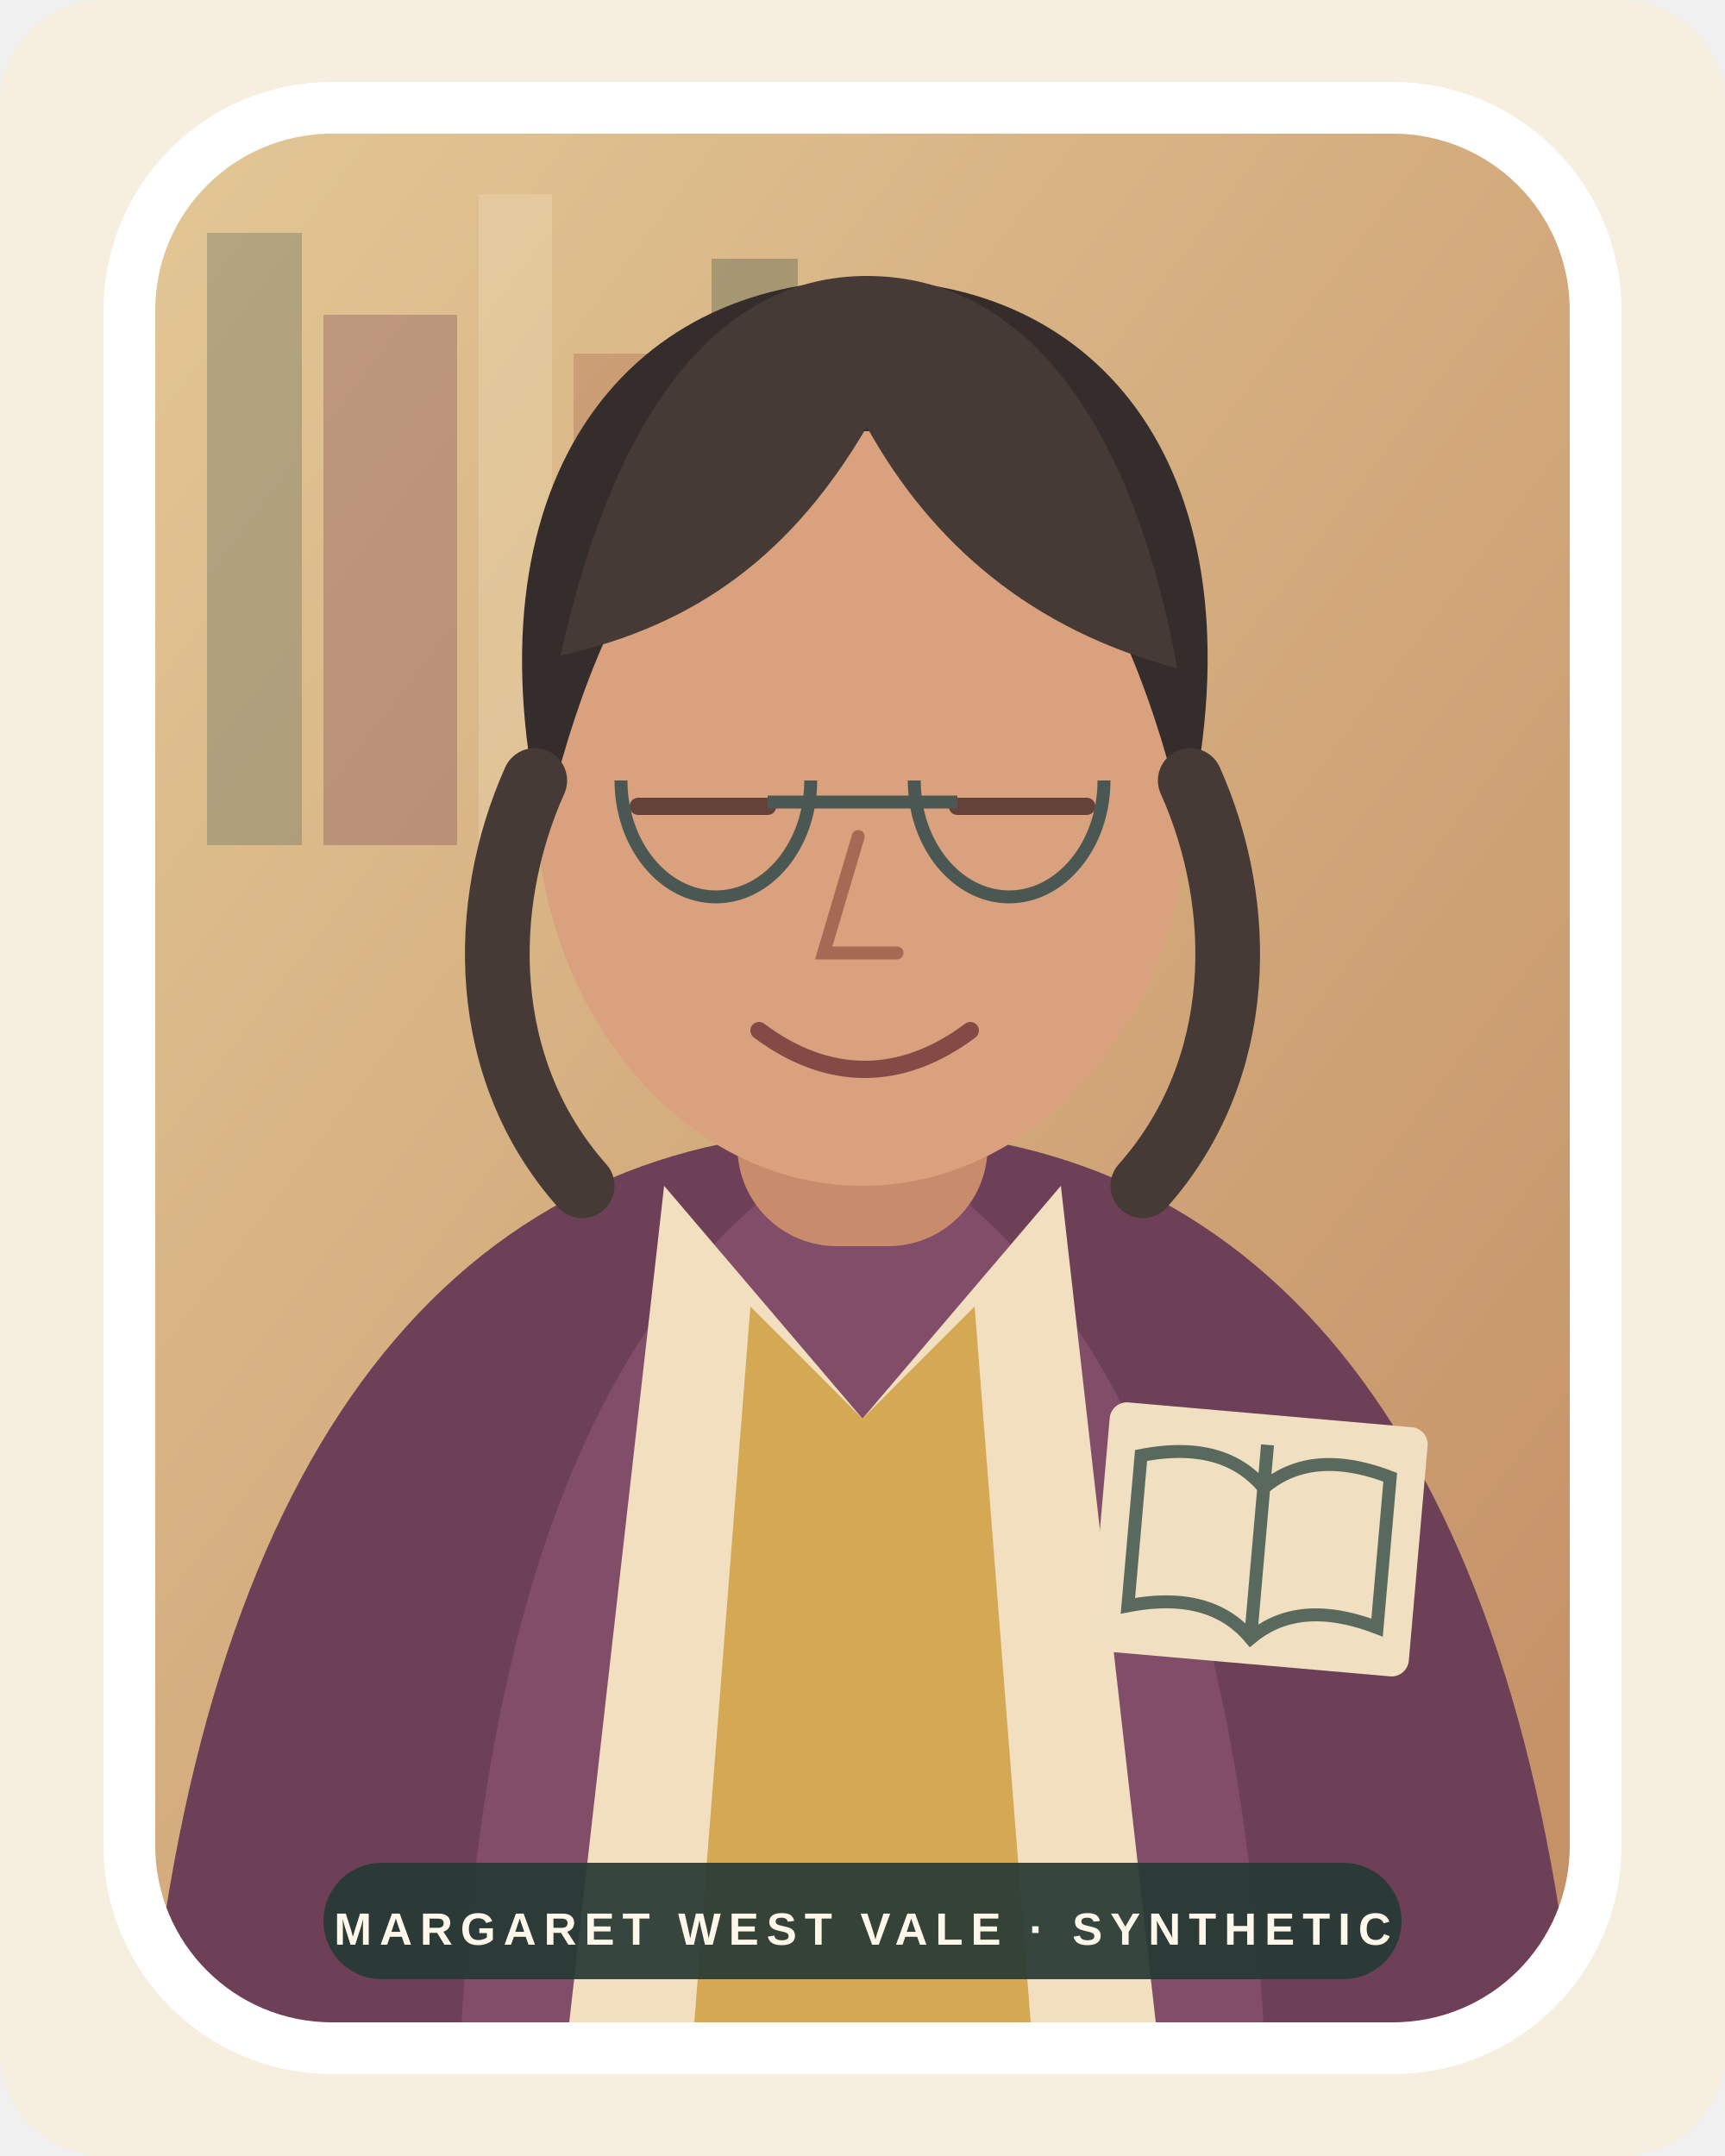
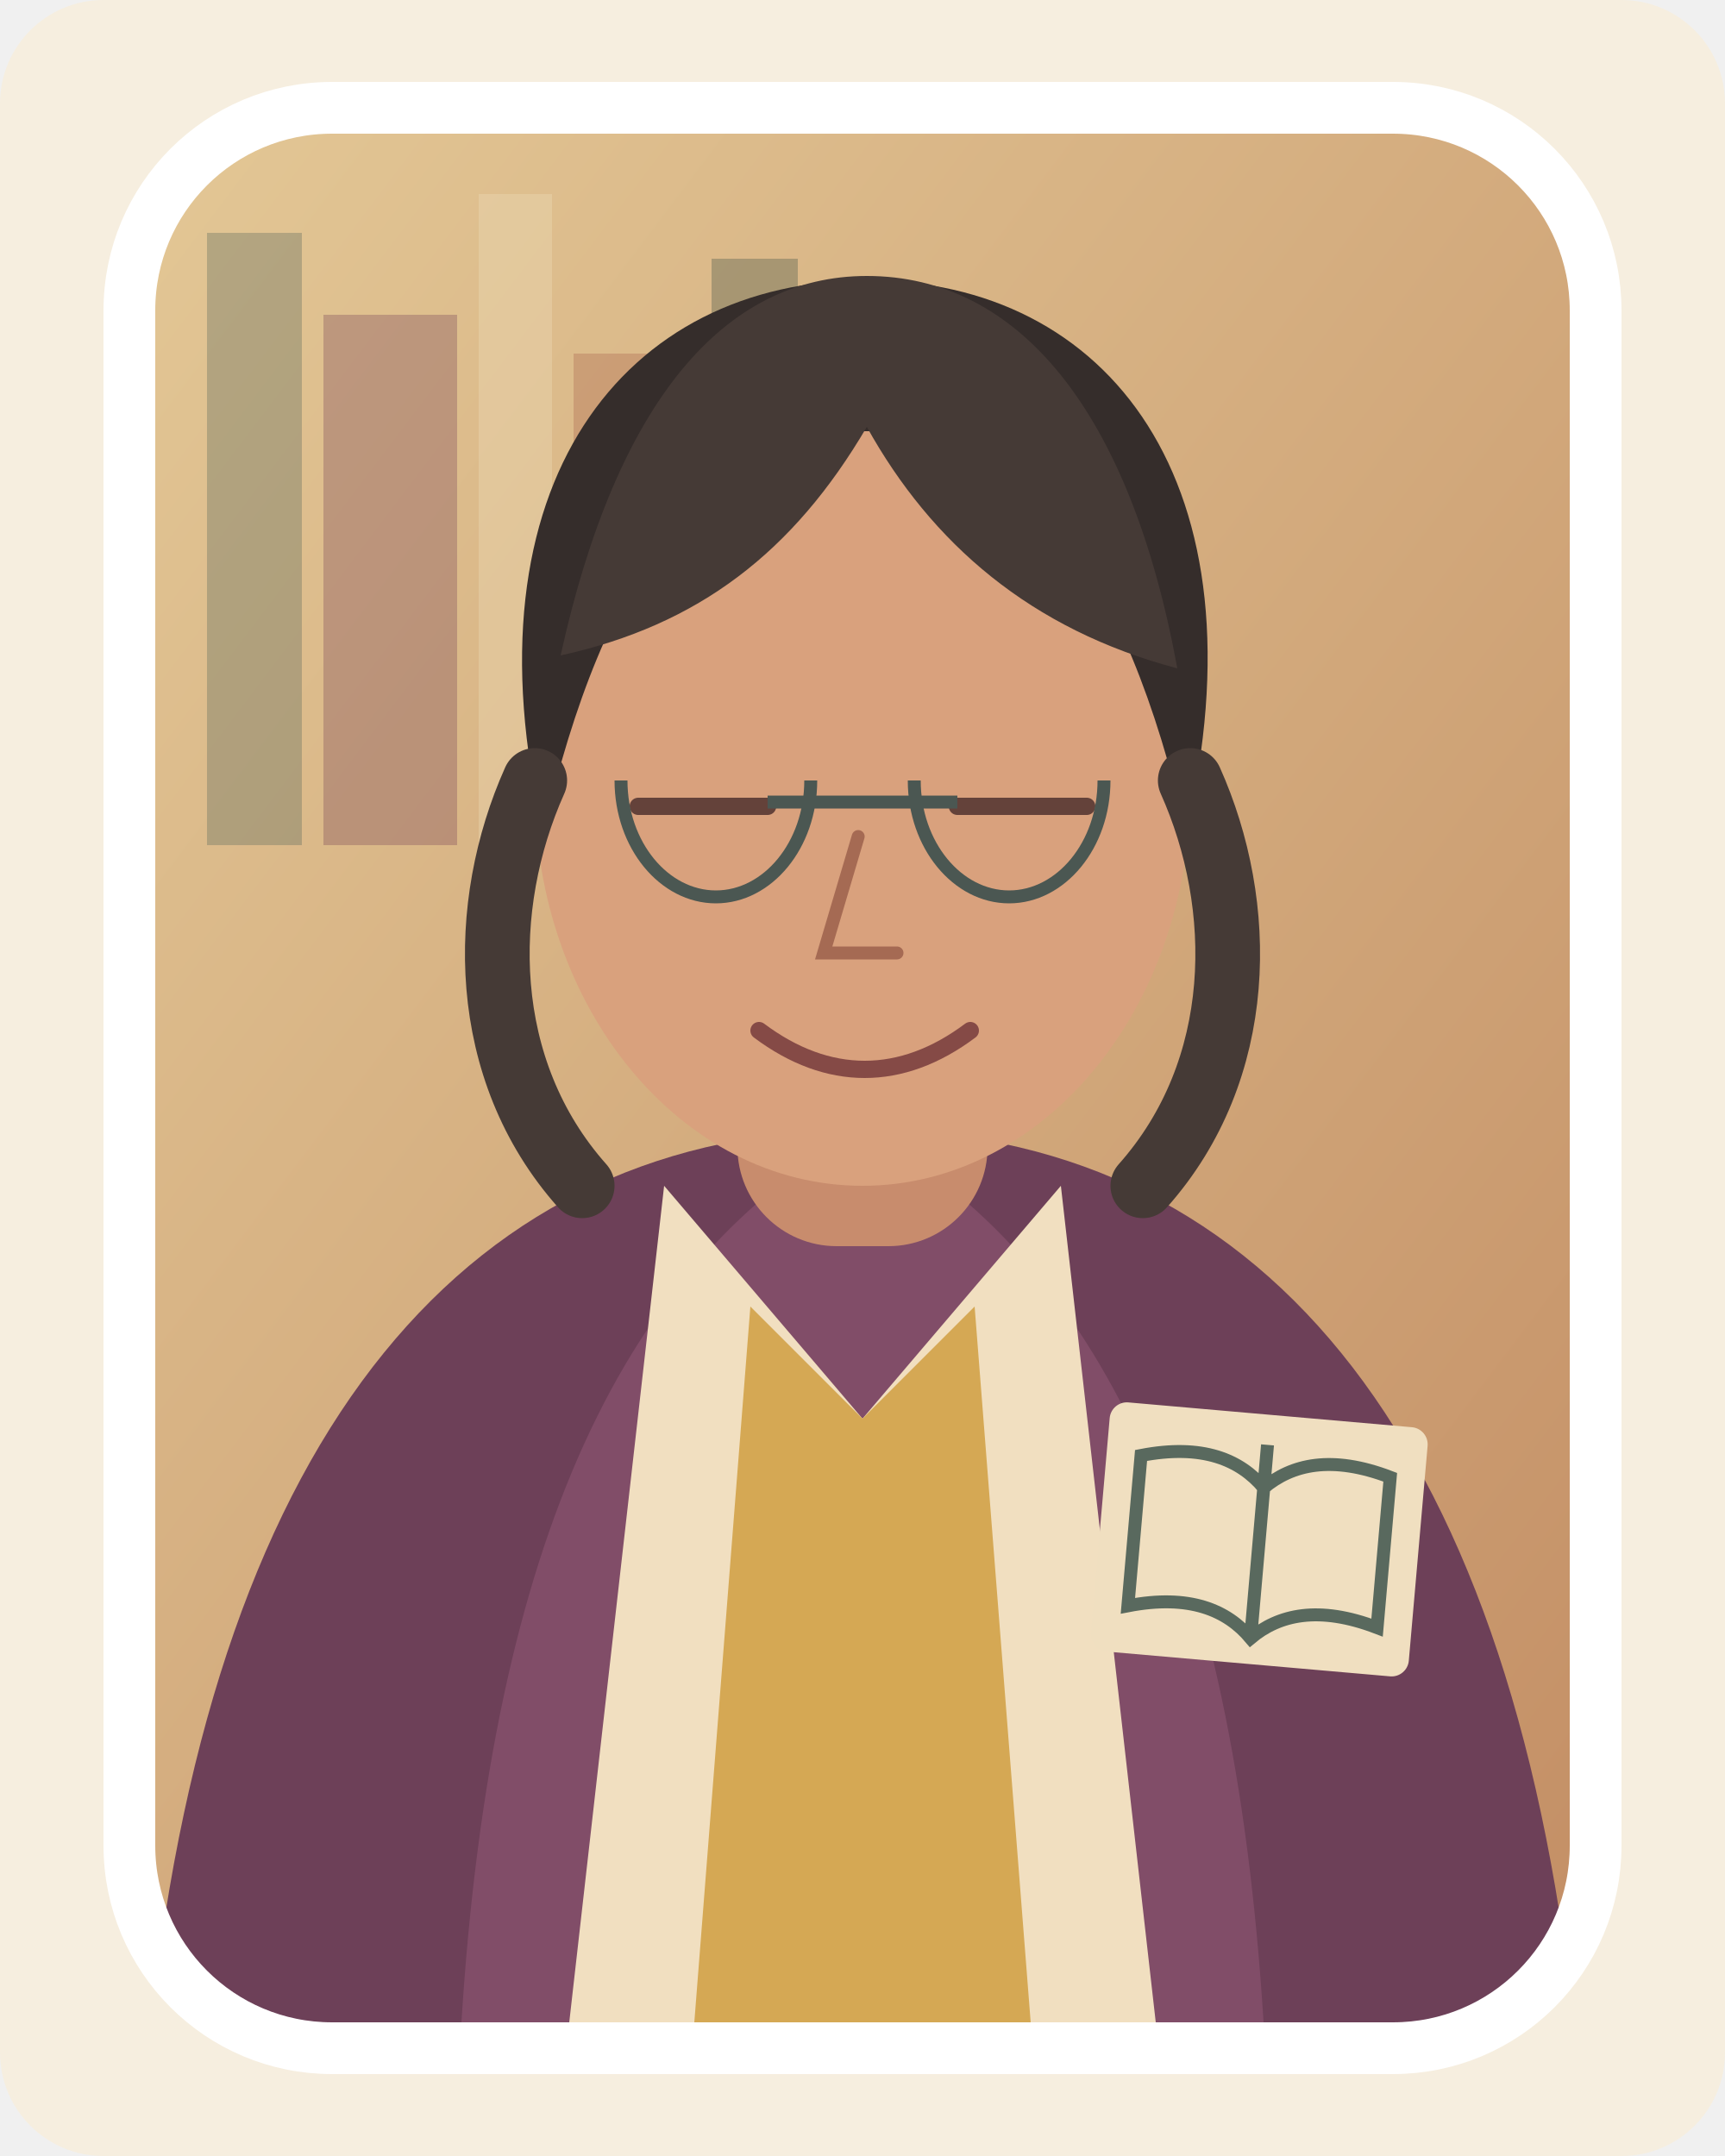
<svg xmlns="http://www.w3.org/2000/svg" viewBox="0 0 400 500" role="img" aria-labelledby="title desc">
  <defs>
    <linearGradient id="bg-margaret" x1="0" y1="0" x2="1" y2="1">
      <stop stop-color="#E4C997" />
      <stop offset="1" stop-color="#C28C63" />
    </linearGradient>
    <clipPath id="frame-margaret">
      <path d="M30 72c0-26 21-47 47-47h246c26 0 47 21 47 47v356c0 26-21 47-47 47H77c-26 0-47-21-47-47Z" />
    </clipPath>
  </defs>
  <rect width="400" height="500" rx="24" fill="#F6EEDF" />
  <g clip-path="url(#frame-margaret)">
    <rect x="25" y="20" width="350" height="460" fill="url(#bg-margaret)" />
    <g opacity=".32">
      <rect x="48" y="54" width="22" height="142" fill="#4E6257" />
      <rect x="75" y="73" width="31" height="123" fill="#763E55" />
      <rect x="111" y="45" width="17" height="151" fill="#F0E0BD" />
      <rect x="133" y="82" width="27" height="114" fill="#A75D47" />
      <rect x="165" y="60" width="20" height="136" fill="#394A43" />
      <rect x="190" y="88" width="33" height="108" fill="#7C4D5F" />
    </g>
    <path d="M35 469c15-138 74-207 165-207s150 69 165 207" fill="#6D4058" />
    <path d="M107 469c7-112 38-177 93-207 55 30 86 95 93 207" fill="#814D68" />
    <path d="M154 275l46 54 46-54 22 194H132Z" fill="#F1DFC0" />
    <path d="M174 303l26 26 26-26 13 166h-78Z" fill="#D5A854" />
    <rect x="171" y="220" width="58" height="69" rx="23" fill="#C88C6D" />
    <ellipse cx="200" cy="183" rx="76" ry="92" fill="#D9A17D" />
    <path d="M126 193c-19-81 19-128 75-128s93 47 74 128c-14-61-38-93-74-93-37 0-61 32-75 93Z" fill="#352D2B" />
    <path d="M130 152c13-59 38-88 71-88 35 0 61 31 72 91-34-9-57-29-72-56-17 29-39 46-71 53Z" fill="#453A36" />
    <path d="M148 187h30M222 187h30" stroke="#64423A" stroke-width="4" stroke-linecap="round" />
    <path d="M178 186h44" stroke="#4B5752" stroke-width="3" />
    <path d="M144 181c0 15 10 27 22 27s22-12 22-27M212 181c0 15 10 27 22 27s22-12 22-27" fill="none" stroke="#4B5752" stroke-width="3" />
    <path d="M199 194l-8 27h17" fill="none" stroke="#A56A53" stroke-width="3" stroke-linecap="round" />
    <path d="M176 239c16 12 33 12 49 0" fill="none" stroke="#854A46" stroke-width="4" stroke-linecap="round" />
    <path d="M124 181c-13 29-13 67 11 94M276 181c13 29 13 67-11 94" fill="none" stroke="#453A36" stroke-width="15" stroke-linecap="round" />
    <g transform="translate(292 357) rotate(5)">
      <rect x="-37" y="-29" width="74" height="58" rx="4" fill="#F0DFC0" />
      <path d="M0-22v44M-29-17c14-4 23-1 29 5 6-6 15-9 29-5v35c-14-4-23-1-29 5-6-6-15-9-29-5Z" fill="none" stroke="#59695E" stroke-width="3" />
    </g>
  </g>
  <path d="M30 72c0-26 21-47 47-47h246c26 0 47 21 47 47v356c0 26-21 47-47 47H77c-26 0-47-21-47-47Z" fill="none" stroke="#FFFFFF" stroke-width="12" />
-   <rect x="75" y="432" width="250" height="27" rx="13.5" fill="#263A34" opacity=".92" />
-   <text x="200" y="451" fill="#FFF8EA" font-family="Arial, Helvetica, sans-serif" font-size="10.5" font-weight="700" text-anchor="middle" letter-spacing="1.8">MARGARET WEST VALE · SYNTHETIC</text>
</svg>
